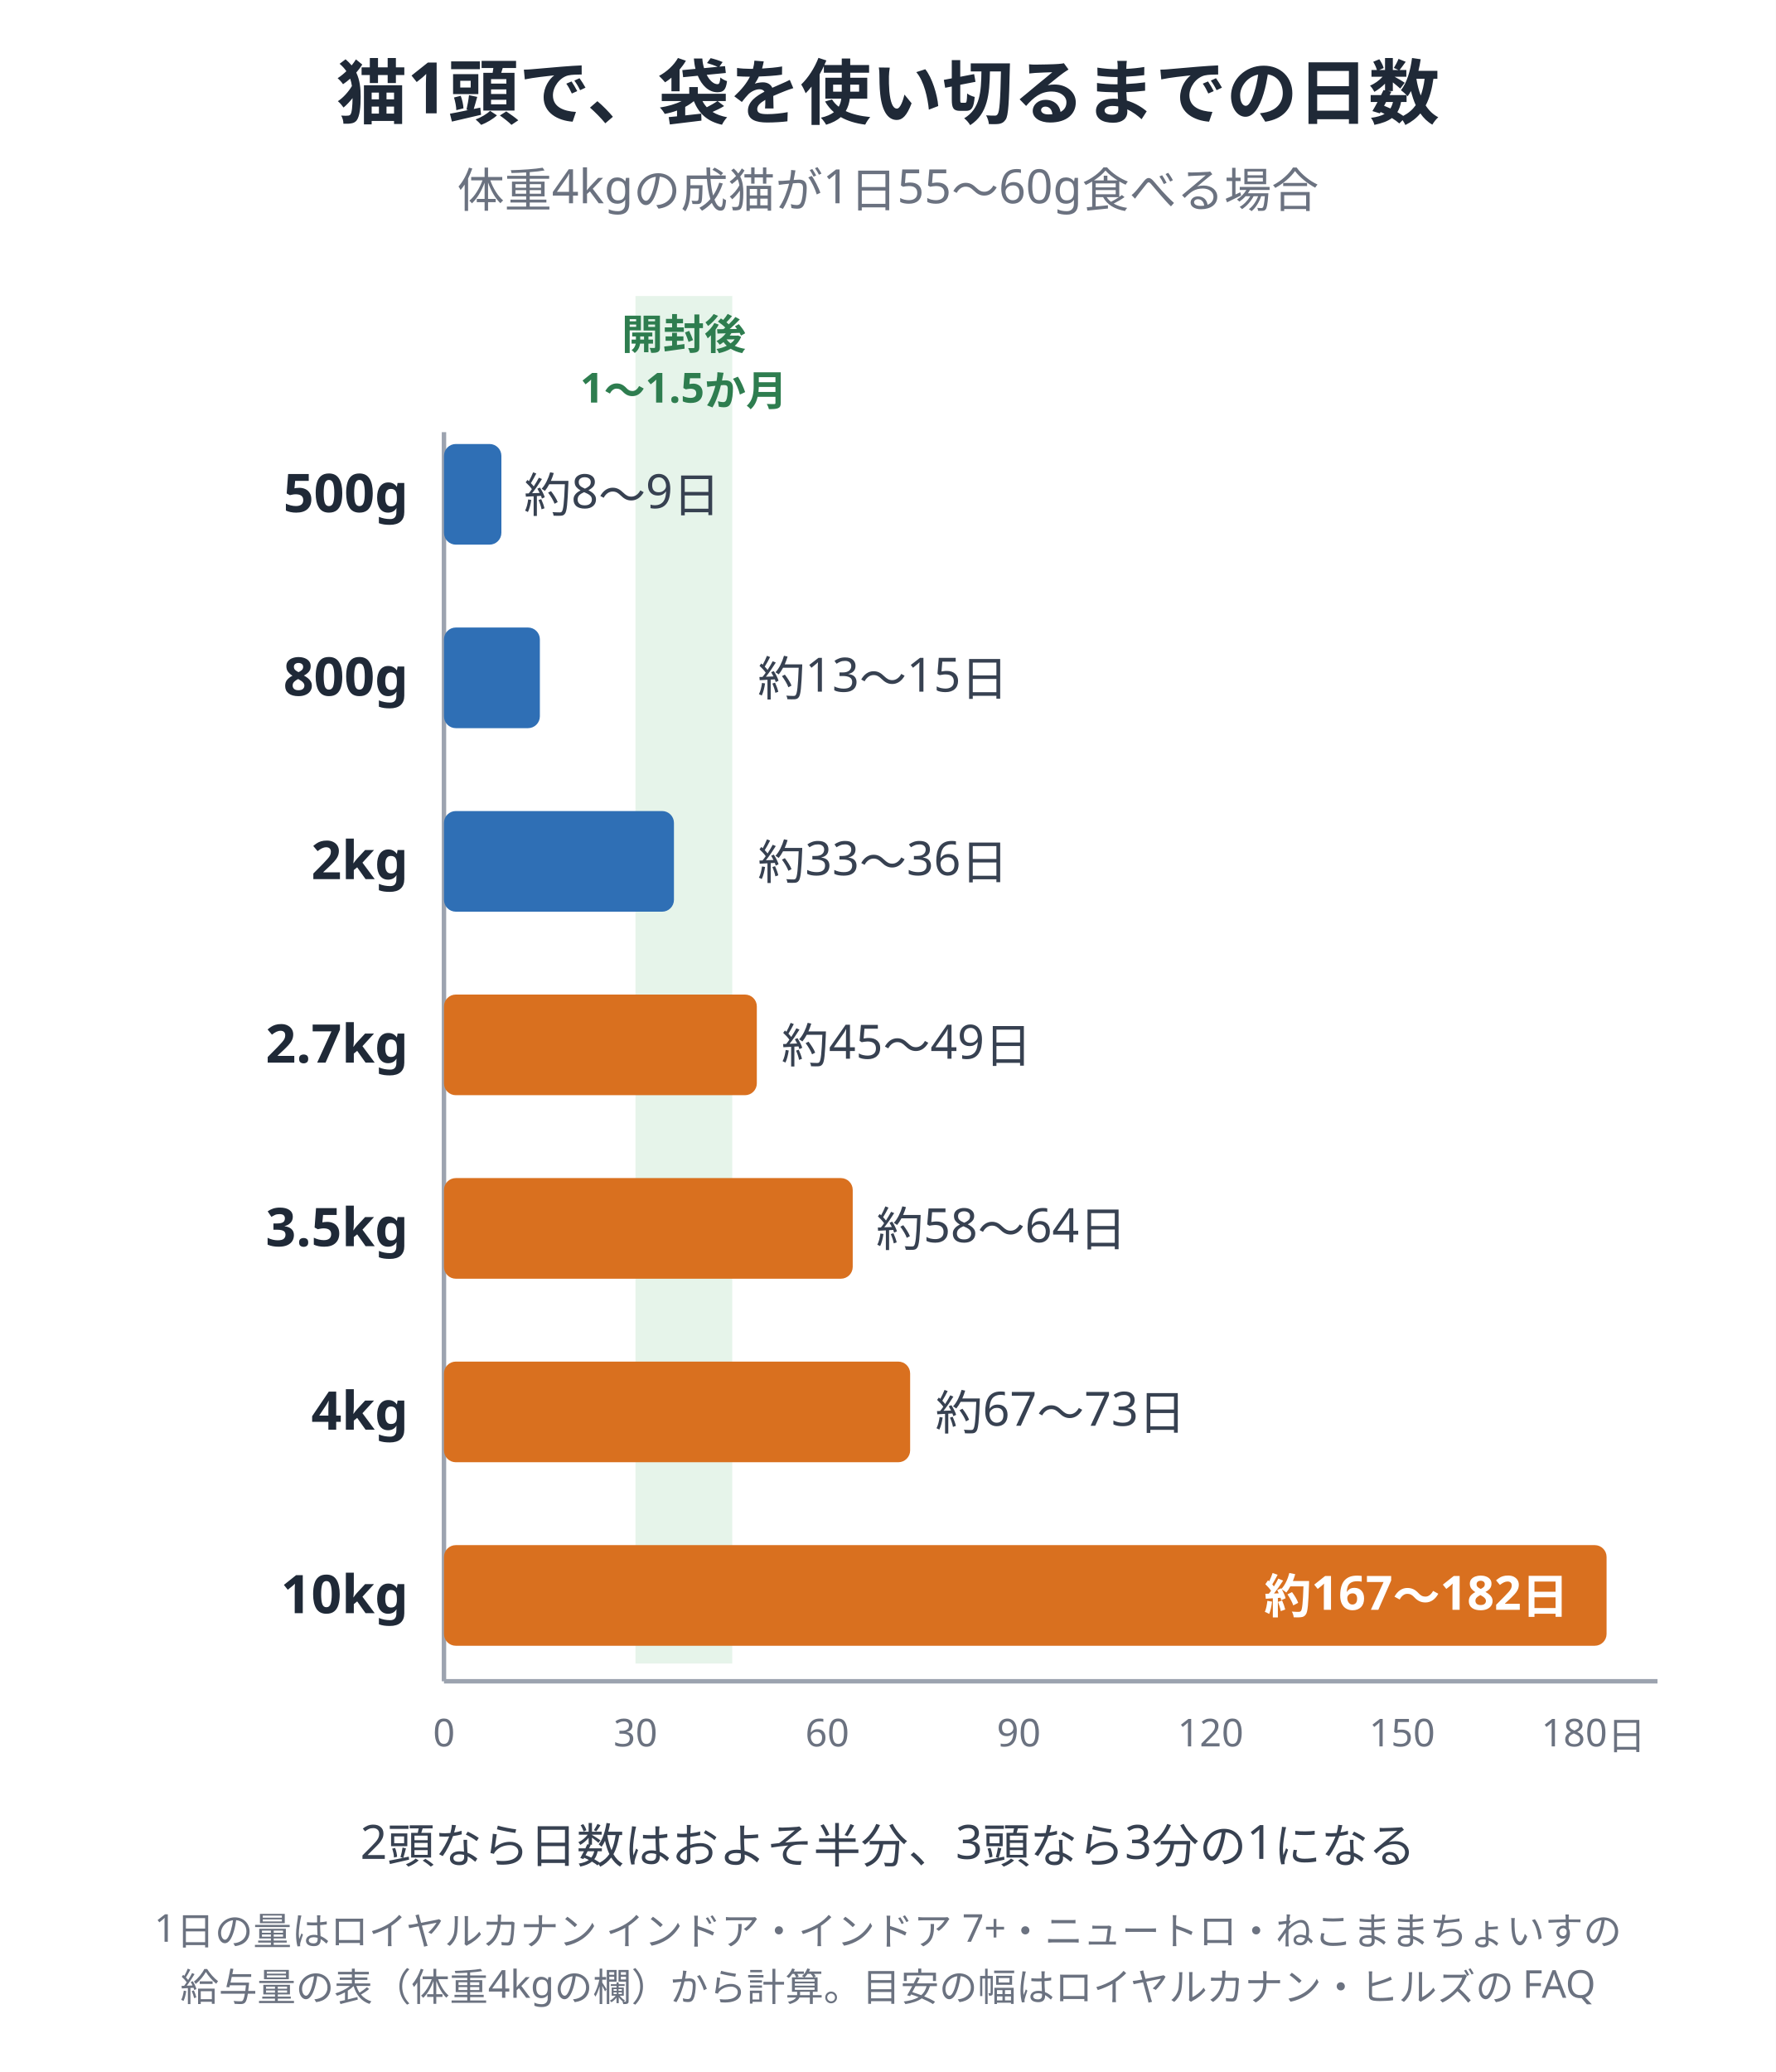
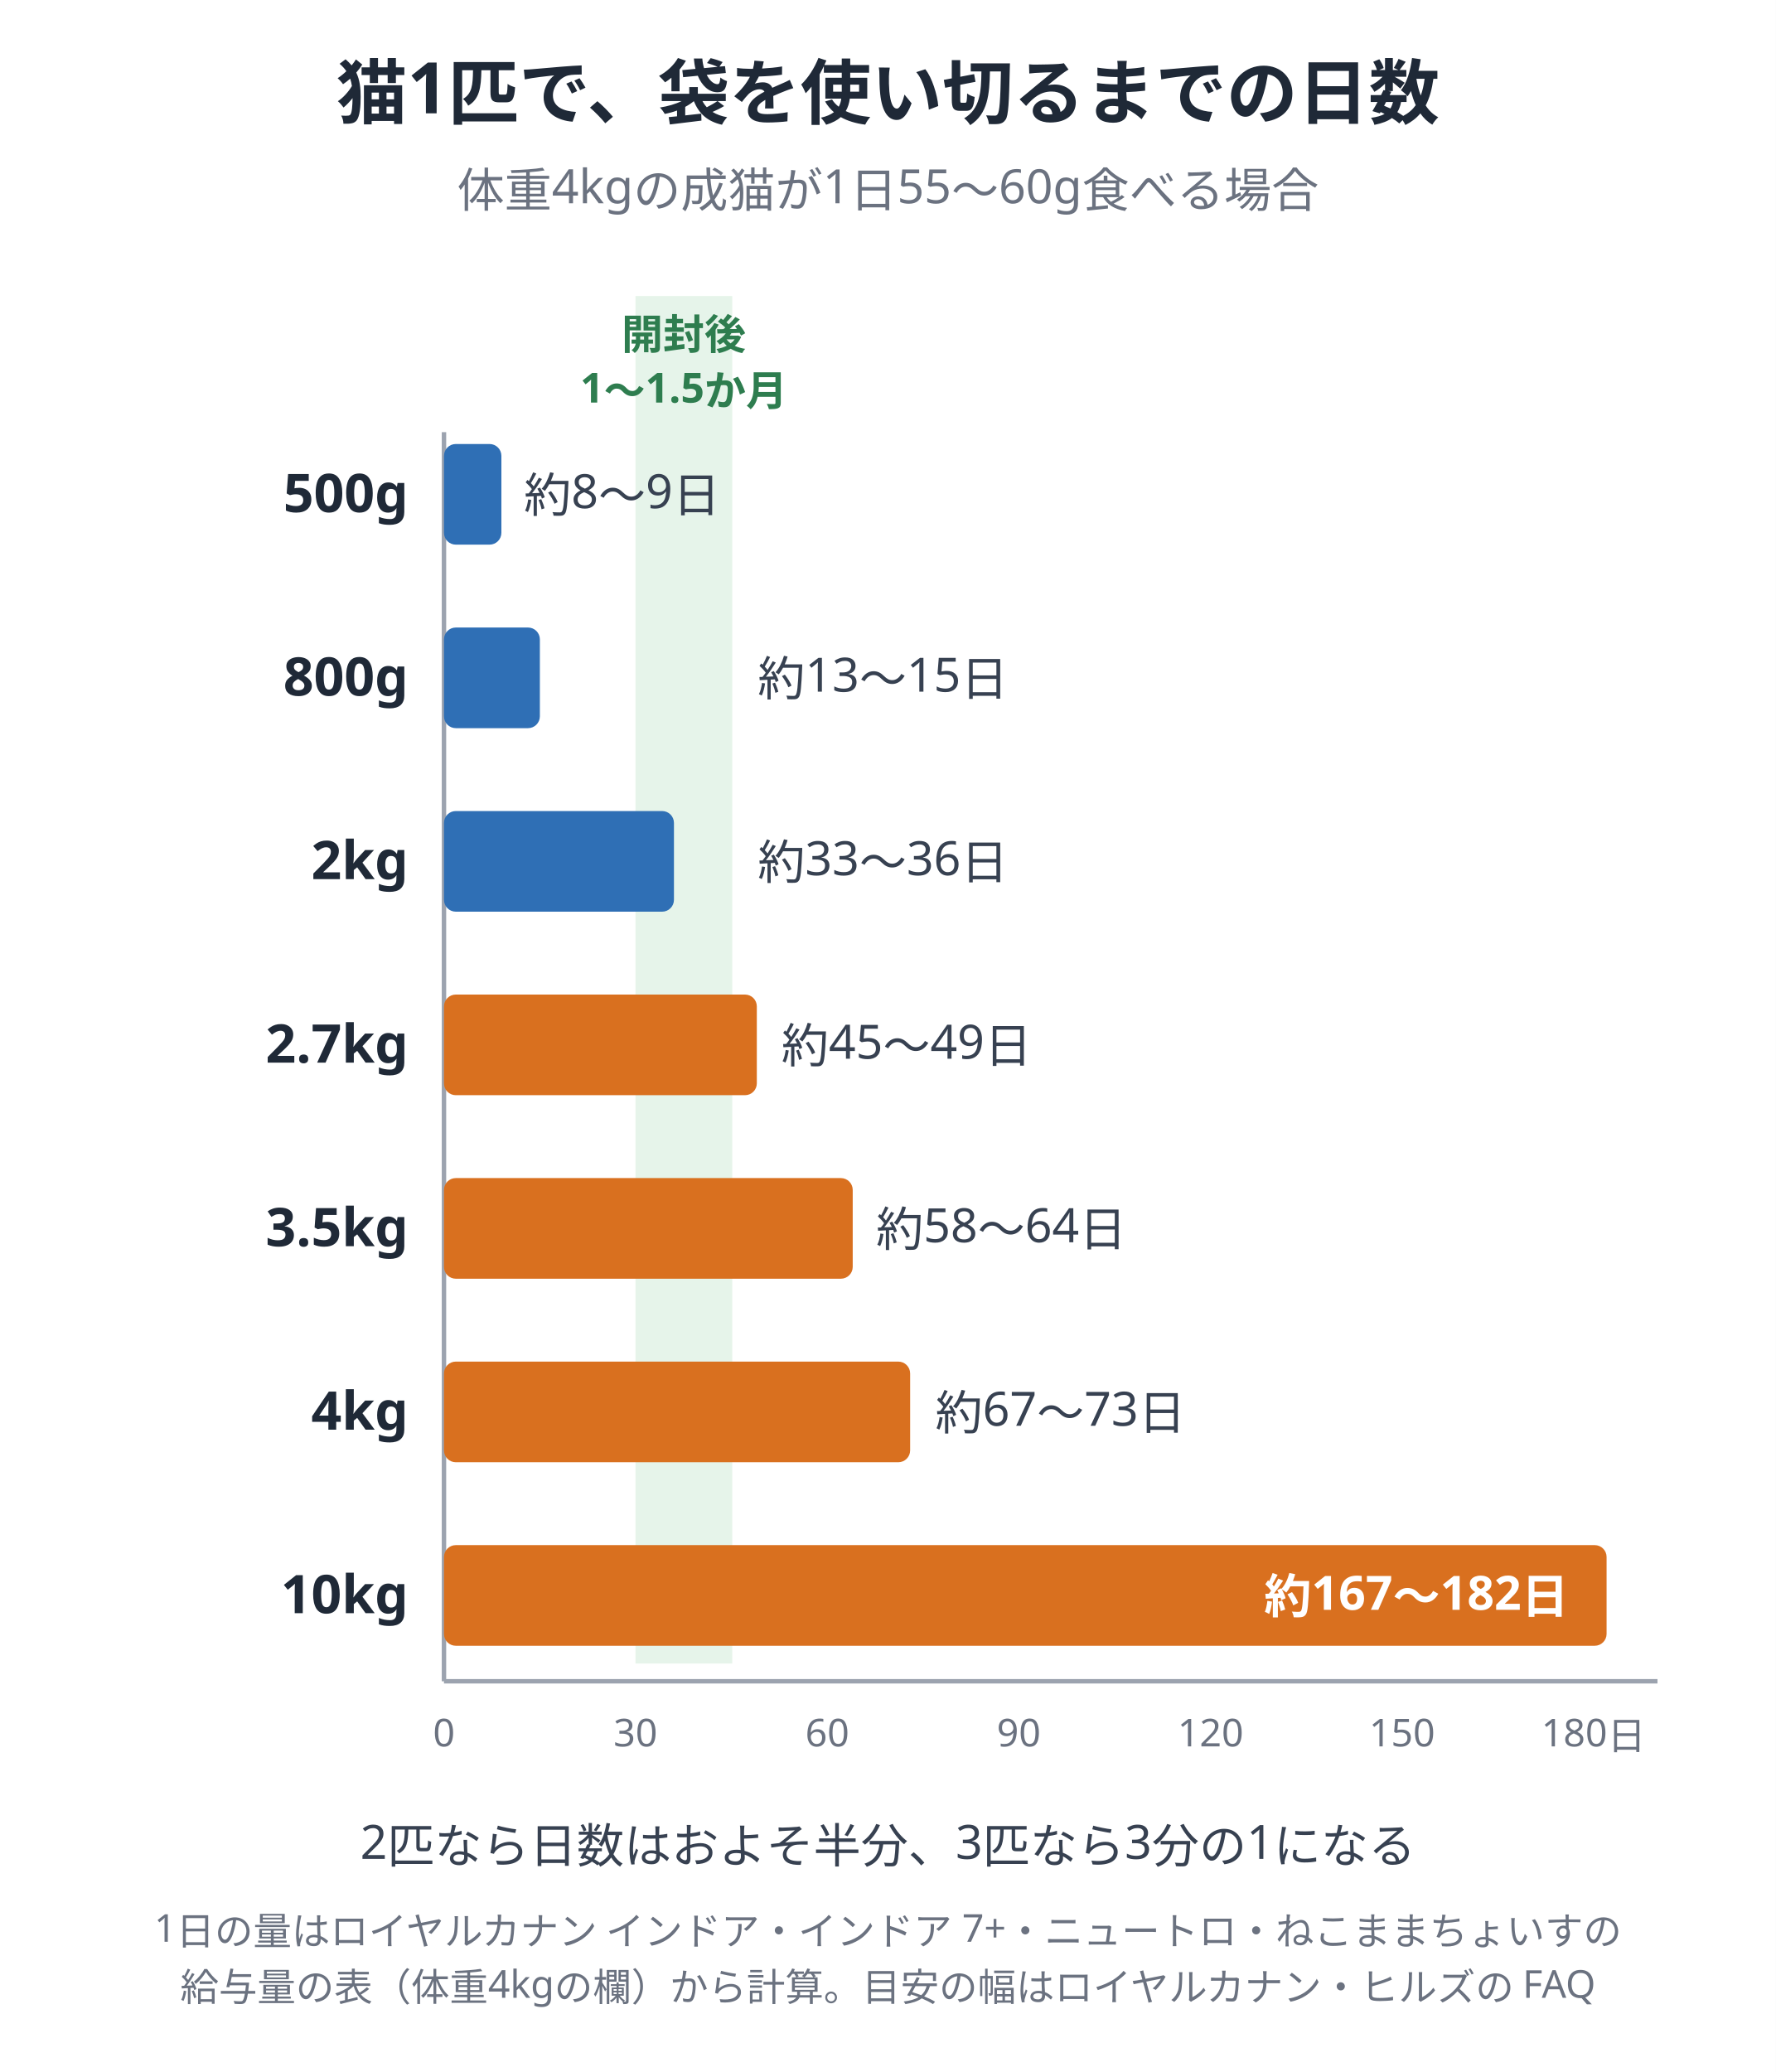
<svg xmlns="http://www.w3.org/2000/svg" viewBox="0 0 600 700" width="600" height="700" font-family="'Hiragino Sans','Noto Sans JP',system-ui,sans-serif">
  <rect width="600" height="700" fill="#ffffff" />
-   <text x="300" y="40" text-anchor="middle" font-size="24" font-weight="700" fill="#1f2937">猫1頭で、袋を使い切るまでの日数</text>
+   <text x="300" y="40" text-anchor="middle" font-size="24" font-weight="700" fill="#1f2937">猫1匹で、袋を使い切るまでの日数</text>
  <text x="300" y="70" text-anchor="middle" font-size="16" fill="#6b7280">体重4kgの成猫が1日55〜60g食べる場合</text>
  <rect x="214.7" y="100" width="32.7" height="462" fill="#e6f4ea" />
  <text x="231" y="118" text-anchor="middle" font-size="14" font-weight="700" fill="#2e7d4f">開封後</text>
  <text x="231" y="136" text-anchor="middle" font-size="14" font-weight="700" fill="#2e7d4f">1〜1.5か月</text>
  <line x1="150" y1="146" x2="150" y2="568" stroke="#9ca3af" stroke-width="1.5" />
  <text x="138" y="173" text-anchor="end" font-size="18" font-weight="700" fill="#1f2937">500g</text>
  <rect x="150" y="150" width="19.4" height="34" rx="4" fill="#2f6fb5" />
  <text x="177" y="173" font-size="16" fill="#374151">約8〜9日</text>
  <text x="138" y="235" text-anchor="end" font-size="18" font-weight="700" fill="#1f2937">800g</text>
  <rect x="150" y="212" width="32.4" height="34" rx="4" fill="#2f6fb5" />
  <text x="256" y="235" font-size="16" fill="#374151">約13〜15日</text>
  <text x="138" y="297" text-anchor="end" font-size="18" font-weight="700" fill="#1f2937">2kg</text>
  <rect x="150" y="274" width="77.7" height="34" rx="4" fill="#2f6fb5" />
  <text x="256" y="297" font-size="16" fill="#374151">約33〜36日</text>
  <text x="138" y="359" text-anchor="end" font-size="18" font-weight="700" fill="#1f2937">2.7kg</text>
  <rect x="150" y="336" width="105.7" height="34" rx="4" fill="#d9701f" />
  <text x="264" y="359" font-size="16" fill="#374151">約45〜49日</text>
  <text x="138" y="421" text-anchor="end" font-size="18" font-weight="700" fill="#1f2937">3.5kg</text>
  <rect x="150" y="398" width="138.1" height="34" rx="4" fill="#d9701f" />
  <text x="296" y="421" font-size="16" fill="#374151">約58〜64日</text>
  <text x="138" y="483" text-anchor="end" font-size="18" font-weight="700" fill="#1f2937">4kg</text>
  <rect x="150" y="460" width="157.5" height="34" rx="4" fill="#d9701f" />
  <text x="316" y="483" font-size="16" fill="#374151">約67〜73日</text>
  <text x="138" y="545" text-anchor="end" font-size="18" font-weight="700" fill="#1f2937">10kg</text>
  <rect x="150" y="522" width="392.8" height="34" rx="4" fill="#d9701f" />
  <text x="530" y="545" text-anchor="end" font-size="16" font-weight="700" fill="#ffffff">約167〜182日</text>
  <line x1="150" y1="568" x2="560" y2="568" stroke="#9ca3af" stroke-width="1.5" />
  <text x="150" y="590" text-anchor="middle" font-size="13" fill="#6b7280">0</text>
  <text x="214.7" y="590" text-anchor="middle" font-size="13" fill="#6b7280">30</text>
  <text x="279.5" y="590" text-anchor="middle" font-size="13" fill="#6b7280">60</text>
  <text x="344.2" y="590" text-anchor="middle" font-size="13" fill="#6b7280">90</text>
  <text x="409" y="590" text-anchor="middle" font-size="13" fill="#6b7280">120</text>
  <text x="473.7" y="590" text-anchor="middle" font-size="13" fill="#6b7280">150</text>
  <text x="538.4" y="590" text-anchor="middle" font-size="13" fill="#6b7280">180日</text>
-   <text x="300" y="628" text-anchor="middle" font-size="16" fill="#374151">2頭なら日数はおよそ半分、3頭なら3分の1になる</text>
+   <text x="300" y="628" text-anchor="middle" font-size="16" fill="#374151">2匹なら日数はおよそ半分、3匹なら3分の1になる</text>
  <text x="300" y="656" text-anchor="middle" font-size="13" fill="#6b7280">1日の量はロイヤルカナン インドア・インドア 7+・ニュートロ・ねこままちょいすの</text>
  <text x="300" y="676" text-anchor="middle" font-size="13" fill="#6b7280">給与量の表（体重4kgの欄）から計算。目安の幅はロイヤルカナン・ヒルズの FAQ</text>
</svg>
